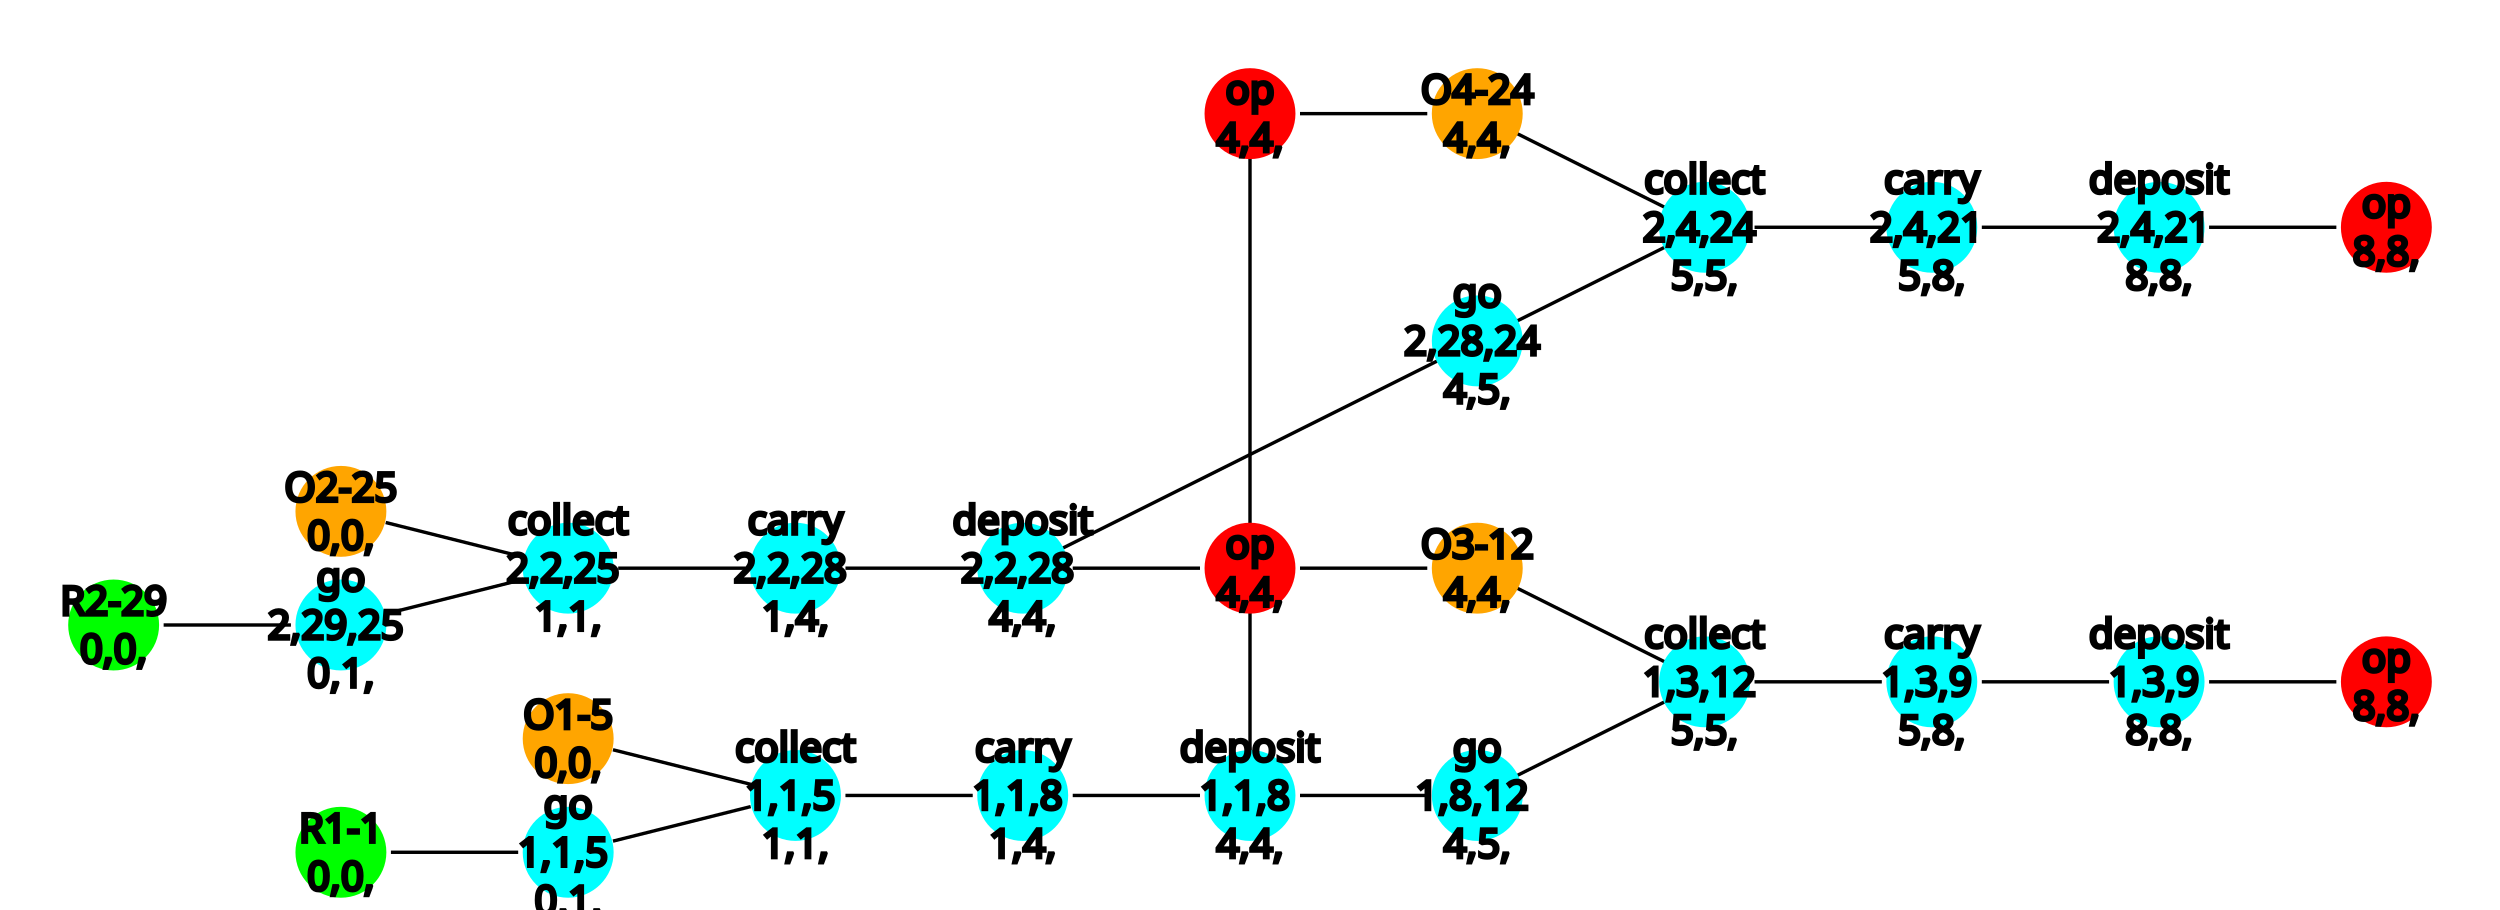
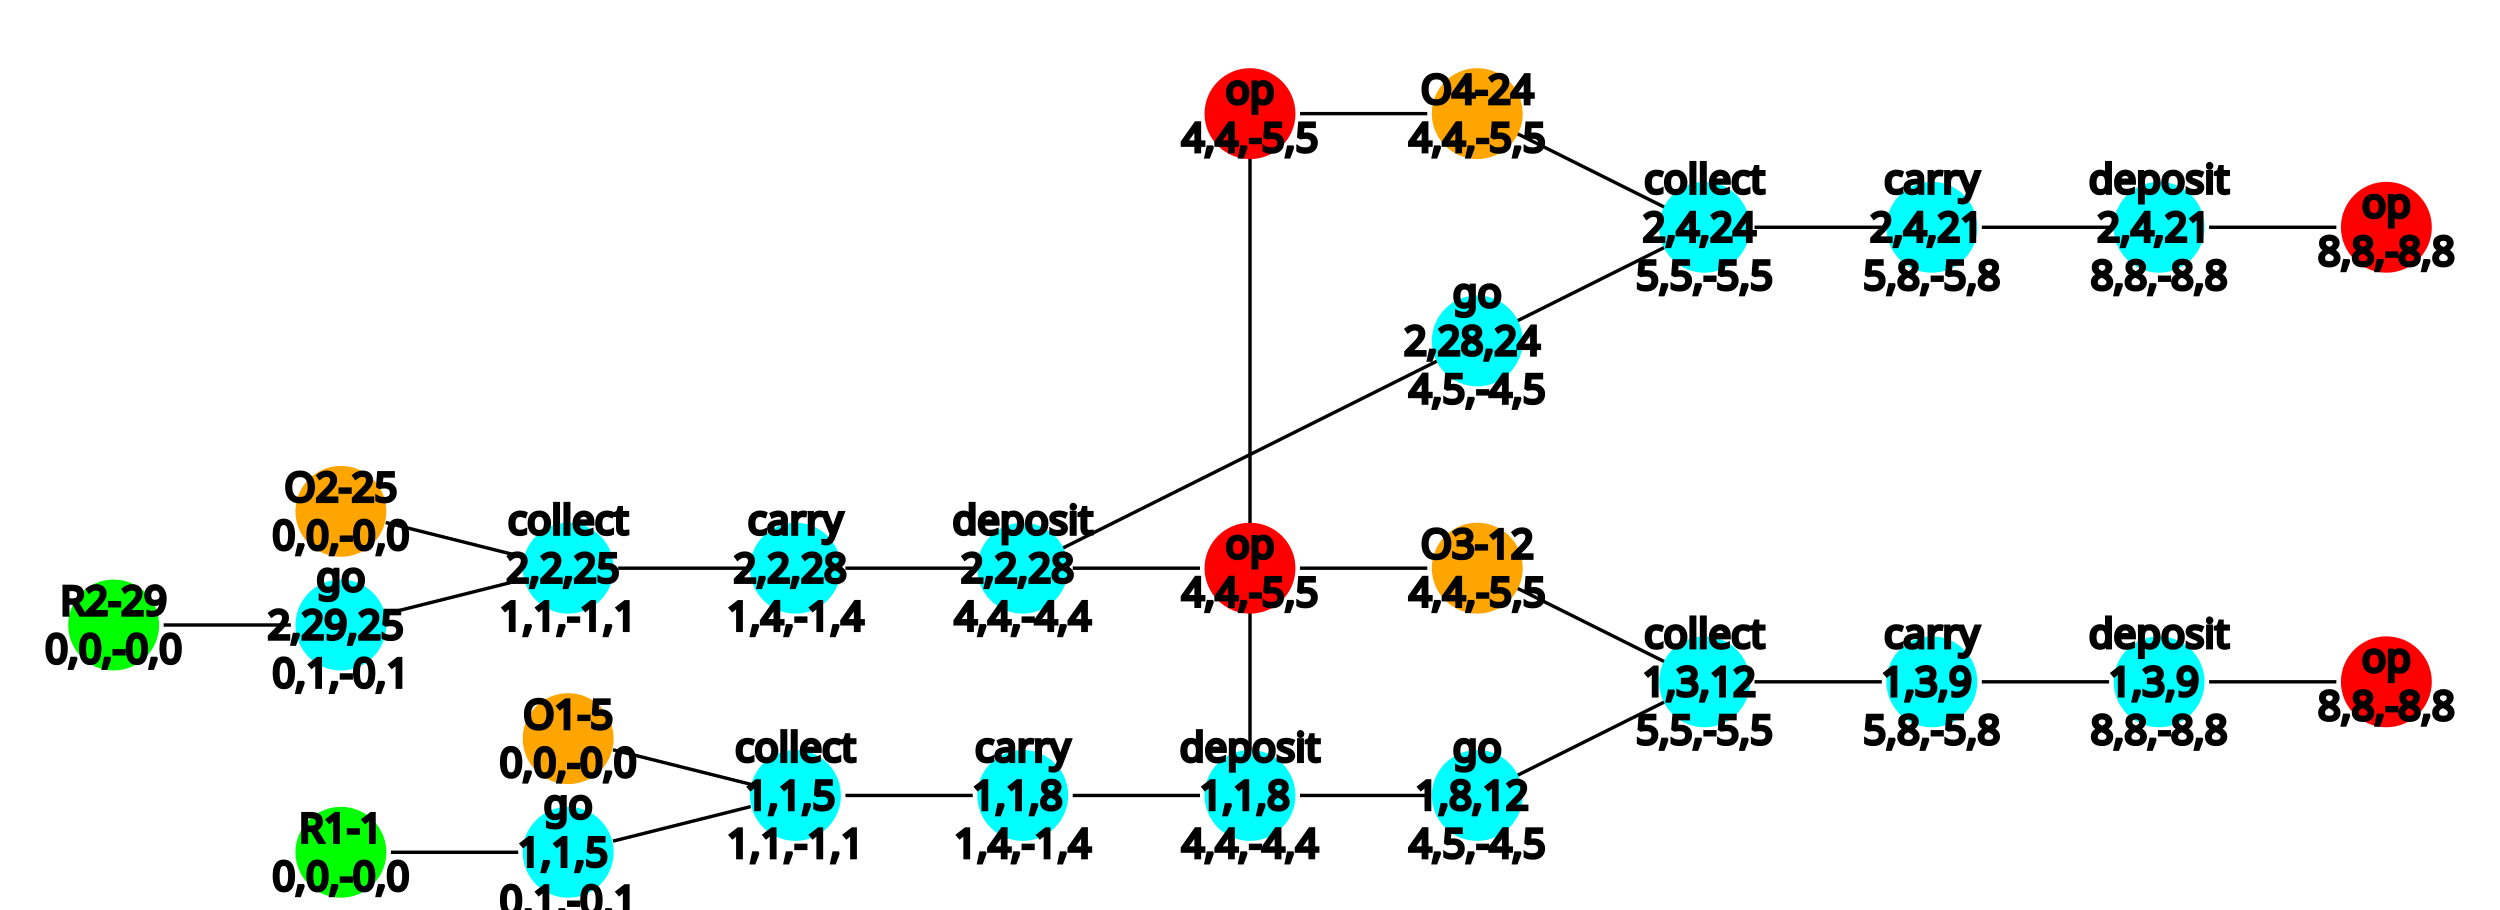
<svg xmlns="http://www.w3.org/2000/svg" version="1.2" width="220mm" height="80mm" viewBox="0 0 220 80" stroke="none" fill="#000000" stroke-width="0.3" font-size="3.88">
  <defs>
    <marker id="arrow" markerWidth="15" markerHeight="7" refX="5" refY="3.5" orient="auto" markerUnits="strokeWidth">
      <path d="M0,0 L15,3.5 L0,7 z" stroke="context-stroke" fill="context-stroke" />
    </marker>
  </defs>
-   <g stroke="#000000" id="img-ac72e661-1">
+   <g stroke="#000000" id="img-c7be09f1-1">
    <g transform="translate(200,60)">
      <path fill="none" d="M-5.6,0 L 5.6 0" class="primitive" />
    </g>
    <g transform="translate(180,60)">
      <path fill="none" d="M-5.6,0 L 5.6 0" class="primitive" />
    </g>
    <g transform="translate(160,60)">
      <path fill="none" d="M-5.6,0 L 5.6 0" class="primitive" />
    </g>
    <g transform="translate(140,65)">
      <path fill="none" d="M-6.89,3.44 L 6.89 -3.44" class="primitive" />
    </g>
    <g transform="translate(200,20)">
      <path fill="none" d="M-5.6,0 L 5.6 0" class="primitive" />
    </g>
    <g transform="translate(180,20)">
      <path fill="none" d="M-5.6,0 L 5.6 0" class="primitive" />
    </g>
    <g transform="translate(160,20)">
      <path fill="none" d="M-5.6,0 L 5.6 0" class="primitive" />
    </g>
    <g transform="translate(140,25)">
      <path fill="none" d="M-6.89,3.44 L 6.89 -3.44" class="primitive" />
    </g>
    <g transform="translate(110,40)">
      <path fill="none" d="M-16.89,8.44 L 16.89 -8.44" class="primitive" />
    </g>
    <g transform="translate(100,50)">
      <path fill="none" d="M-5.6,0 L 5.6 0" class="primitive" />
    </g>
    <g transform="translate(80,50)">
      <path fill="none" d="M-5.6,0 L 5.6 0" class="primitive" />
    </g>
    <g transform="translate(60,50)">
      <path fill="none" d="M-5.6,0 L 5.6 0" class="primitive" />
    </g>
    <g transform="translate(40,52.5)">
      <path fill="none" d="M-6.06,1.52 L 6.06 -1.52" class="primitive" />
    </g>
    <g transform="translate(120,70)">
      <path fill="none" d="M-5.6,0 L 5.6 0" class="primitive" />
    </g>
    <g transform="translate(110,40)">
      <path fill="none" d="M0,27.8 L 0 -27.8" class="primitive" />
    </g>
    <g transform="translate(100,70)">
      <path fill="none" d="M-5.6,0 L 5.6 0" class="primitive" />
    </g>
    <g transform="translate(80,70)">
      <path fill="none" d="M-5.6,0 L 5.6 0" class="primitive" />
    </g>
    <g transform="translate(60,72.5)">
      <path fill="none" d="M-6.06,1.52 L 6.06 -1.52" class="primitive" />
    </g>
    <g transform="translate(120,50)">
      <path fill="none" d="M-5.6,0 L 5.6 0" class="primitive" />
    </g>
    <g transform="translate(120,10)">
      <path fill="none" d="M-5.6,0 L 5.6 0" class="primitive" />
    </g>
    <g transform="translate(20,55)">
      <path fill="none" d="M-5.6,0 L 5.6 0" class="primitive" />
    </g>
    <g transform="translate(40,75)">
      <path fill="none" d="M-5.6,0 L 5.6 0" class="primitive" />
    </g>
    <g transform="translate(140,15)">
      <path fill="none" d="M-6.89,-3.44 L 6.89 3.44" class="primitive" />
    </g>
    <g transform="translate(140,55)">
      <path fill="none" d="M-6.89,-3.44 L 6.89 3.44" class="primitive" />
    </g>
    <g transform="translate(40,47.5)">
      <path fill="none" d="M-6.06,-1.52 L 6.06 1.52" class="primitive" />
    </g>
    <g transform="translate(60,67.5)">
      <path fill="none" d="M-6.06,-1.52 L 6.06 1.52" class="primitive" />
    </g>
  </g>
-   <g fill="#00FFFF" id="img-ac72e661-2">
+   <g fill="#00FFFF" id="img-c7be09f1-2">
    <g transform="translate(190,60)">
      <circle cx="0" cy="0" r="4" class="primitive" />
    </g>
  </g>
-   <g fill="#00FFFF" id="img-ac72e661-3">
+   <g fill="#00FFFF" id="img-c7be09f1-3">
    <g transform="translate(170,60)">
      <circle cx="0" cy="0" r="4" class="primitive" />
    </g>
  </g>
-   <g fill="#00FFFF" id="img-ac72e661-4">
+   <g fill="#00FFFF" id="img-c7be09f1-4">
    <g transform="translate(150,60)">
      <circle cx="0" cy="0" r="4" class="primitive" />
    </g>
  </g>
-   <g fill="#00FFFF" id="img-ac72e661-5">
+   <g fill="#00FFFF" id="img-c7be09f1-5">
    <g transform="translate(130,70)">
      <circle cx="0" cy="0" r="4" class="primitive" />
    </g>
  </g>
-   <g fill="#00FFFF" id="img-ac72e661-6">
+   <g fill="#00FFFF" id="img-c7be09f1-6">
    <g transform="translate(190,20)">
      <circle cx="0" cy="0" r="4" class="primitive" />
    </g>
  </g>
-   <g fill="#00FFFF" id="img-ac72e661-7">
+   <g fill="#00FFFF" id="img-c7be09f1-7">
    <g transform="translate(170,20)">
      <circle cx="0" cy="0" r="4" class="primitive" />
    </g>
  </g>
-   <g fill="#00FFFF" id="img-ac72e661-8">
+   <g fill="#00FFFF" id="img-c7be09f1-8">
    <g transform="translate(150,20)">
      <circle cx="0" cy="0" r="4" class="primitive" />
    </g>
  </g>
-   <g fill="#00FFFF" id="img-ac72e661-9">
+   <g fill="#00FFFF" id="img-c7be09f1-9">
    <g transform="translate(130,30)">
      <circle cx="0" cy="0" r="4" class="primitive" />
    </g>
  </g>
-   <g fill="#00FFFF" id="img-ac72e661-10">
+   <g fill="#00FFFF" id="img-c7be09f1-10">
    <g transform="translate(90,50)">
      <circle cx="0" cy="0" r="4" class="primitive" />
    </g>
  </g>
-   <g fill="#00FFFF" id="img-ac72e661-11">
+   <g fill="#00FFFF" id="img-c7be09f1-11">
    <g transform="translate(70,50)">
      <circle cx="0" cy="0" r="4" class="primitive" />
    </g>
  </g>
-   <g fill="#00FFFF" id="img-ac72e661-12">
+   <g fill="#00FFFF" id="img-c7be09f1-12">
    <g transform="translate(50,50)">
      <circle cx="0" cy="0" r="4" class="primitive" />
    </g>
  </g>
-   <g fill="#00FFFF" id="img-ac72e661-13">
+   <g fill="#00FFFF" id="img-c7be09f1-13">
    <g transform="translate(30,55)">
      <circle cx="0" cy="0" r="4" class="primitive" />
    </g>
  </g>
-   <g fill="#00FFFF" id="img-ac72e661-14">
+   <g fill="#00FFFF" id="img-c7be09f1-14">
    <g transform="translate(110,70)">
      <circle cx="0" cy="0" r="4" class="primitive" />
    </g>
  </g>
-   <g fill="#00FFFF" id="img-ac72e661-15">
+   <g fill="#00FFFF" id="img-c7be09f1-15">
    <g transform="translate(90,70)">
      <circle cx="0" cy="0" r="4" class="primitive" />
    </g>
  </g>
-   <g fill="#00FFFF" id="img-ac72e661-16">
+   <g fill="#00FFFF" id="img-c7be09f1-16">
    <g transform="translate(70,70)">
      <circle cx="0" cy="0" r="4" class="primitive" />
    </g>
  </g>
-   <g fill="#00FFFF" id="img-ac72e661-17">
+   <g fill="#00FFFF" id="img-c7be09f1-17">
    <g transform="translate(50,75)">
      <circle cx="0" cy="0" r="4" class="primitive" />
    </g>
  </g>
-   <g fill="#FF0000" id="img-ac72e661-18">
+   <g fill="#FF0000" id="img-c7be09f1-18">
    <g transform="translate(210,60)">
      <circle cx="0" cy="0" r="4" class="primitive" />
    </g>
  </g>
-   <g fill="#FF0000" id="img-ac72e661-19">
+   <g fill="#FF0000" id="img-c7be09f1-19">
    <g transform="translate(210,20)">
      <circle cx="0" cy="0" r="4" class="primitive" />
    </g>
  </g>
-   <g fill="#FF0000" id="img-ac72e661-20">
+   <g fill="#FF0000" id="img-c7be09f1-20">
    <g transform="translate(110,50)">
      <circle cx="0" cy="0" r="4" class="primitive" />
    </g>
  </g>
-   <g fill="#FF0000" id="img-ac72e661-21">
+   <g fill="#FF0000" id="img-c7be09f1-21">
    <g transform="translate(110,10)">
      <circle cx="0" cy="0" r="4" class="primitive" />
    </g>
  </g>
-   <g fill="#00FF00" id="img-ac72e661-22">
+   <g fill="#00FF00" id="img-c7be09f1-22">
    <g transform="translate(10,55)">
      <circle cx="0" cy="0" r="4" class="primitive" />
    </g>
  </g>
-   <g fill="#00FF00" id="img-ac72e661-23">
+   <g fill="#00FF00" id="img-c7be09f1-23">
    <g transform="translate(30,75)">
      <circle cx="0" cy="0" r="4" class="primitive" />
    </g>
  </g>
-   <g fill="#FFA500" id="img-ac72e661-24">
+   <g fill="#FFA500" id="img-c7be09f1-24">
    <g transform="translate(130,10)">
      <circle cx="0" cy="0" r="4" class="primitive" />
    </g>
  </g>
-   <g fill="#FFA500" id="img-ac72e661-25">
+   <g fill="#FFA500" id="img-c7be09f1-25">
    <g transform="translate(130,50)">
      <circle cx="0" cy="0" r="4" class="primitive" />
    </g>
  </g>
-   <g fill="#FFA500" id="img-ac72e661-26">
+   <g fill="#FFA500" id="img-c7be09f1-26">
    <g transform="translate(30,45)">
      <circle cx="0" cy="0" r="4" class="primitive" />
    </g>
  </g>
-   <g fill="#FFA500" id="img-ac72e661-27">
+   <g fill="#FFA500" id="img-c7be09f1-27">
    <g transform="translate(50,65)">
      <circle cx="0" cy="0" r="4" class="primitive" />
    </g>
  </g>
-   <g font-family="futura" font-size="3.53" stroke="#000000" id="img-ac72e661-28">
+   <g font-family="futura" font-size="3.53" stroke="#000000" id="img-c7be09f1-28">
    <g transform="translate(190,60)">
      <g class="primitive">
        <text text-anchor="middle" dy="-0.85em">deposit<tspan x="0" dy="1.2em">1,3,9</tspan>
-           <tspan x="0" dy="1.2em">8,8,</tspan>
+           <tspan x="0" dy="1.2em">8,8,-8,8</tspan>
        </text>
      </g>
    </g>
    <g transform="translate(170,60)">
      <g class="primitive">
        <text text-anchor="middle" dy="-0.85em">carry<tspan x="0" dy="1.2em">1,3,9</tspan>
-           <tspan x="0" dy="1.2em">5,8,</tspan>
+           <tspan x="0" dy="1.2em">5,8,-5,8</tspan>
        </text>
      </g>
    </g>
    <g transform="translate(150,60)">
      <g class="primitive">
        <text text-anchor="middle" dy="-0.85em">collect<tspan x="0" dy="1.2em">1,3,12</tspan>
-           <tspan x="0" dy="1.2em">5,5,</tspan>
+           <tspan x="0" dy="1.2em">5,5,-5,5</tspan>
        </text>
      </g>
    </g>
    <g transform="translate(130,70)">
      <g class="primitive">
        <text text-anchor="middle" dy="-0.85em">go<tspan x="0" dy="1.2em">1,8,12</tspan>
-           <tspan x="0" dy="1.2em">4,5,</tspan>
+           <tspan x="0" dy="1.2em">4,5,-4,5</tspan>
        </text>
      </g>
    </g>
    <g transform="translate(190,20)">
      <g class="primitive">
        <text text-anchor="middle" dy="-0.85em">deposit<tspan x="0" dy="1.2em">2,4,21</tspan>
-           <tspan x="0" dy="1.2em">8,8,</tspan>
+           <tspan x="0" dy="1.2em">8,8,-8,8</tspan>
        </text>
      </g>
    </g>
    <g transform="translate(170,20)">
      <g class="primitive">
        <text text-anchor="middle" dy="-0.85em">carry<tspan x="0" dy="1.2em">2,4,21</tspan>
-           <tspan x="0" dy="1.2em">5,8,</tspan>
+           <tspan x="0" dy="1.2em">5,8,-5,8</tspan>
        </text>
      </g>
    </g>
    <g transform="translate(150,20)">
      <g class="primitive">
        <text text-anchor="middle" dy="-0.85em">collect<tspan x="0" dy="1.2em">2,4,24</tspan>
-           <tspan x="0" dy="1.2em">5,5,</tspan>
+           <tspan x="0" dy="1.2em">5,5,-5,5</tspan>
        </text>
      </g>
    </g>
    <g transform="translate(130,30)">
      <g class="primitive">
        <text text-anchor="middle" dy="-0.85em">go<tspan x="0" dy="1.2em">2,28,24</tspan>
-           <tspan x="0" dy="1.2em">4,5,</tspan>
+           <tspan x="0" dy="1.2em">4,5,-4,5</tspan>
        </text>
      </g>
    </g>
    <g transform="translate(90,50)">
      <g class="primitive">
        <text text-anchor="middle" dy="-0.85em">deposit<tspan x="0" dy="1.2em">2,2,28</tspan>
-           <tspan x="0" dy="1.2em">4,4,</tspan>
+           <tspan x="0" dy="1.2em">4,4,-4,4</tspan>
        </text>
      </g>
    </g>
    <g transform="translate(70,50)">
      <g class="primitive">
        <text text-anchor="middle" dy="-0.85em">carry<tspan x="0" dy="1.2em">2,2,28</tspan>
-           <tspan x="0" dy="1.2em">1,4,</tspan>
+           <tspan x="0" dy="1.2em">1,4,-1,4</tspan>
        </text>
      </g>
    </g>
    <g transform="translate(50,50)">
      <g class="primitive">
        <text text-anchor="middle" dy="-0.85em">collect<tspan x="0" dy="1.2em">2,2,25</tspan>
-           <tspan x="0" dy="1.2em">1,1,</tspan>
+           <tspan x="0" dy="1.2em">1,1,-1,1</tspan>
        </text>
      </g>
    </g>
    <g transform="translate(30,55)">
      <g class="primitive">
        <text text-anchor="middle" dy="-0.85em">go<tspan x="0" dy="1.2em">2,29,25</tspan>
-           <tspan x="0" dy="1.2em">0,1,</tspan>
+           <tspan x="0" dy="1.2em">0,1,-0,1</tspan>
        </text>
      </g>
    </g>
    <g transform="translate(110,70)">
      <g class="primitive">
        <text text-anchor="middle" dy="-0.85em">deposit<tspan x="0" dy="1.2em">1,1,8</tspan>
-           <tspan x="0" dy="1.2em">4,4,</tspan>
+           <tspan x="0" dy="1.2em">4,4,-4,4</tspan>
        </text>
      </g>
    </g>
    <g transform="translate(90,70)">
      <g class="primitive">
        <text text-anchor="middle" dy="-0.85em">carry<tspan x="0" dy="1.2em">1,1,8</tspan>
-           <tspan x="0" dy="1.2em">1,4,</tspan>
+           <tspan x="0" dy="1.2em">1,4,-1,4</tspan>
        </text>
      </g>
    </g>
    <g transform="translate(70,70)">
      <g class="primitive">
        <text text-anchor="middle" dy="-0.85em">collect<tspan x="0" dy="1.2em">1,1,5</tspan>
-           <tspan x="0" dy="1.2em">1,1,</tspan>
+           <tspan x="0" dy="1.2em">1,1,-1,1</tspan>
        </text>
      </g>
    </g>
    <g transform="translate(50,75)">
      <g class="primitive">
        <text text-anchor="middle" dy="-0.85em">go<tspan x="0" dy="1.2em">1,1,5</tspan>
-           <tspan x="0" dy="1.2em">0,1,</tspan>
+           <tspan x="0" dy="1.2em">0,1,-0,1</tspan>
        </text>
      </g>
    </g>
    <g transform="translate(210,60)">
      <g class="primitive">
-         <text text-anchor="middle" dy="-0.25em">op<tspan x="0" dy="1.2em">8,8,</tspan>
+         <text text-anchor="middle" dy="-0.25em">op<tspan x="0" dy="1.2em">8,8,-8,8</tspan>
        </text>
      </g>
    </g>
    <g transform="translate(210,20)">
      <g class="primitive">
-         <text text-anchor="middle" dy="-0.25em">op<tspan x="0" dy="1.2em">8,8,</tspan>
+         <text text-anchor="middle" dy="-0.25em">op<tspan x="0" dy="1.2em">8,8,-8,8</tspan>
        </text>
      </g>
    </g>
    <g transform="translate(110,50)">
      <g class="primitive">
-         <text text-anchor="middle" dy="-0.25em">op<tspan x="0" dy="1.2em">4,4,</tspan>
+         <text text-anchor="middle" dy="-0.25em">op<tspan x="0" dy="1.2em">4,4,-5,5</tspan>
        </text>
      </g>
    </g>
    <g transform="translate(110,10)">
      <g class="primitive">
-         <text text-anchor="middle" dy="-0.25em">op<tspan x="0" dy="1.2em">4,4,</tspan>
+         <text text-anchor="middle" dy="-0.25em">op<tspan x="0" dy="1.2em">4,4,-5,5</tspan>
        </text>
      </g>
    </g>
    <g transform="translate(10,55)">
      <g class="primitive">
-         <text text-anchor="middle" dy="-0.25em">R2-29<tspan x="0" dy="1.2em">0,0,</tspan>
+         <text text-anchor="middle" dy="-0.25em">R2-29<tspan x="0" dy="1.2em">0,0,-0,0</tspan>
        </text>
      </g>
    </g>
    <g transform="translate(30,75)">
      <g class="primitive">
-         <text text-anchor="middle" dy="-0.25em">R1-1<tspan x="0" dy="1.2em">0,0,</tspan>
+         <text text-anchor="middle" dy="-0.25em">R1-1<tspan x="0" dy="1.2em">0,0,-0,0</tspan>
        </text>
      </g>
    </g>
    <g transform="translate(130,10)">
      <g class="primitive">
-         <text text-anchor="middle" dy="-0.25em">O4-24<tspan x="0" dy="1.2em">4,4,</tspan>
+         <text text-anchor="middle" dy="-0.25em">O4-24<tspan x="0" dy="1.2em">4,4,-5,5</tspan>
        </text>
      </g>
    </g>
    <g transform="translate(130,50)">
      <g class="primitive">
-         <text text-anchor="middle" dy="-0.25em">O3-12<tspan x="0" dy="1.2em">4,4,</tspan>
+         <text text-anchor="middle" dy="-0.25em">O3-12<tspan x="0" dy="1.2em">4,4,-5,5</tspan>
        </text>
      </g>
    </g>
    <g transform="translate(30,45)">
      <g class="primitive">
-         <text text-anchor="middle" dy="-0.25em">O2-25<tspan x="0" dy="1.2em">0,0,</tspan>
+         <text text-anchor="middle" dy="-0.25em">O2-25<tspan x="0" dy="1.2em">0,0,-0,0</tspan>
        </text>
      </g>
    </g>
    <g transform="translate(50,65)">
      <g class="primitive">
-         <text text-anchor="middle" dy="-0.25em">O1-5<tspan x="0" dy="1.2em">0,0,</tspan>
+         <text text-anchor="middle" dy="-0.25em">O1-5<tspan x="0" dy="1.2em">0,0,-0,0</tspan>
        </text>
      </g>
    </g>
  </g>
</svg>
